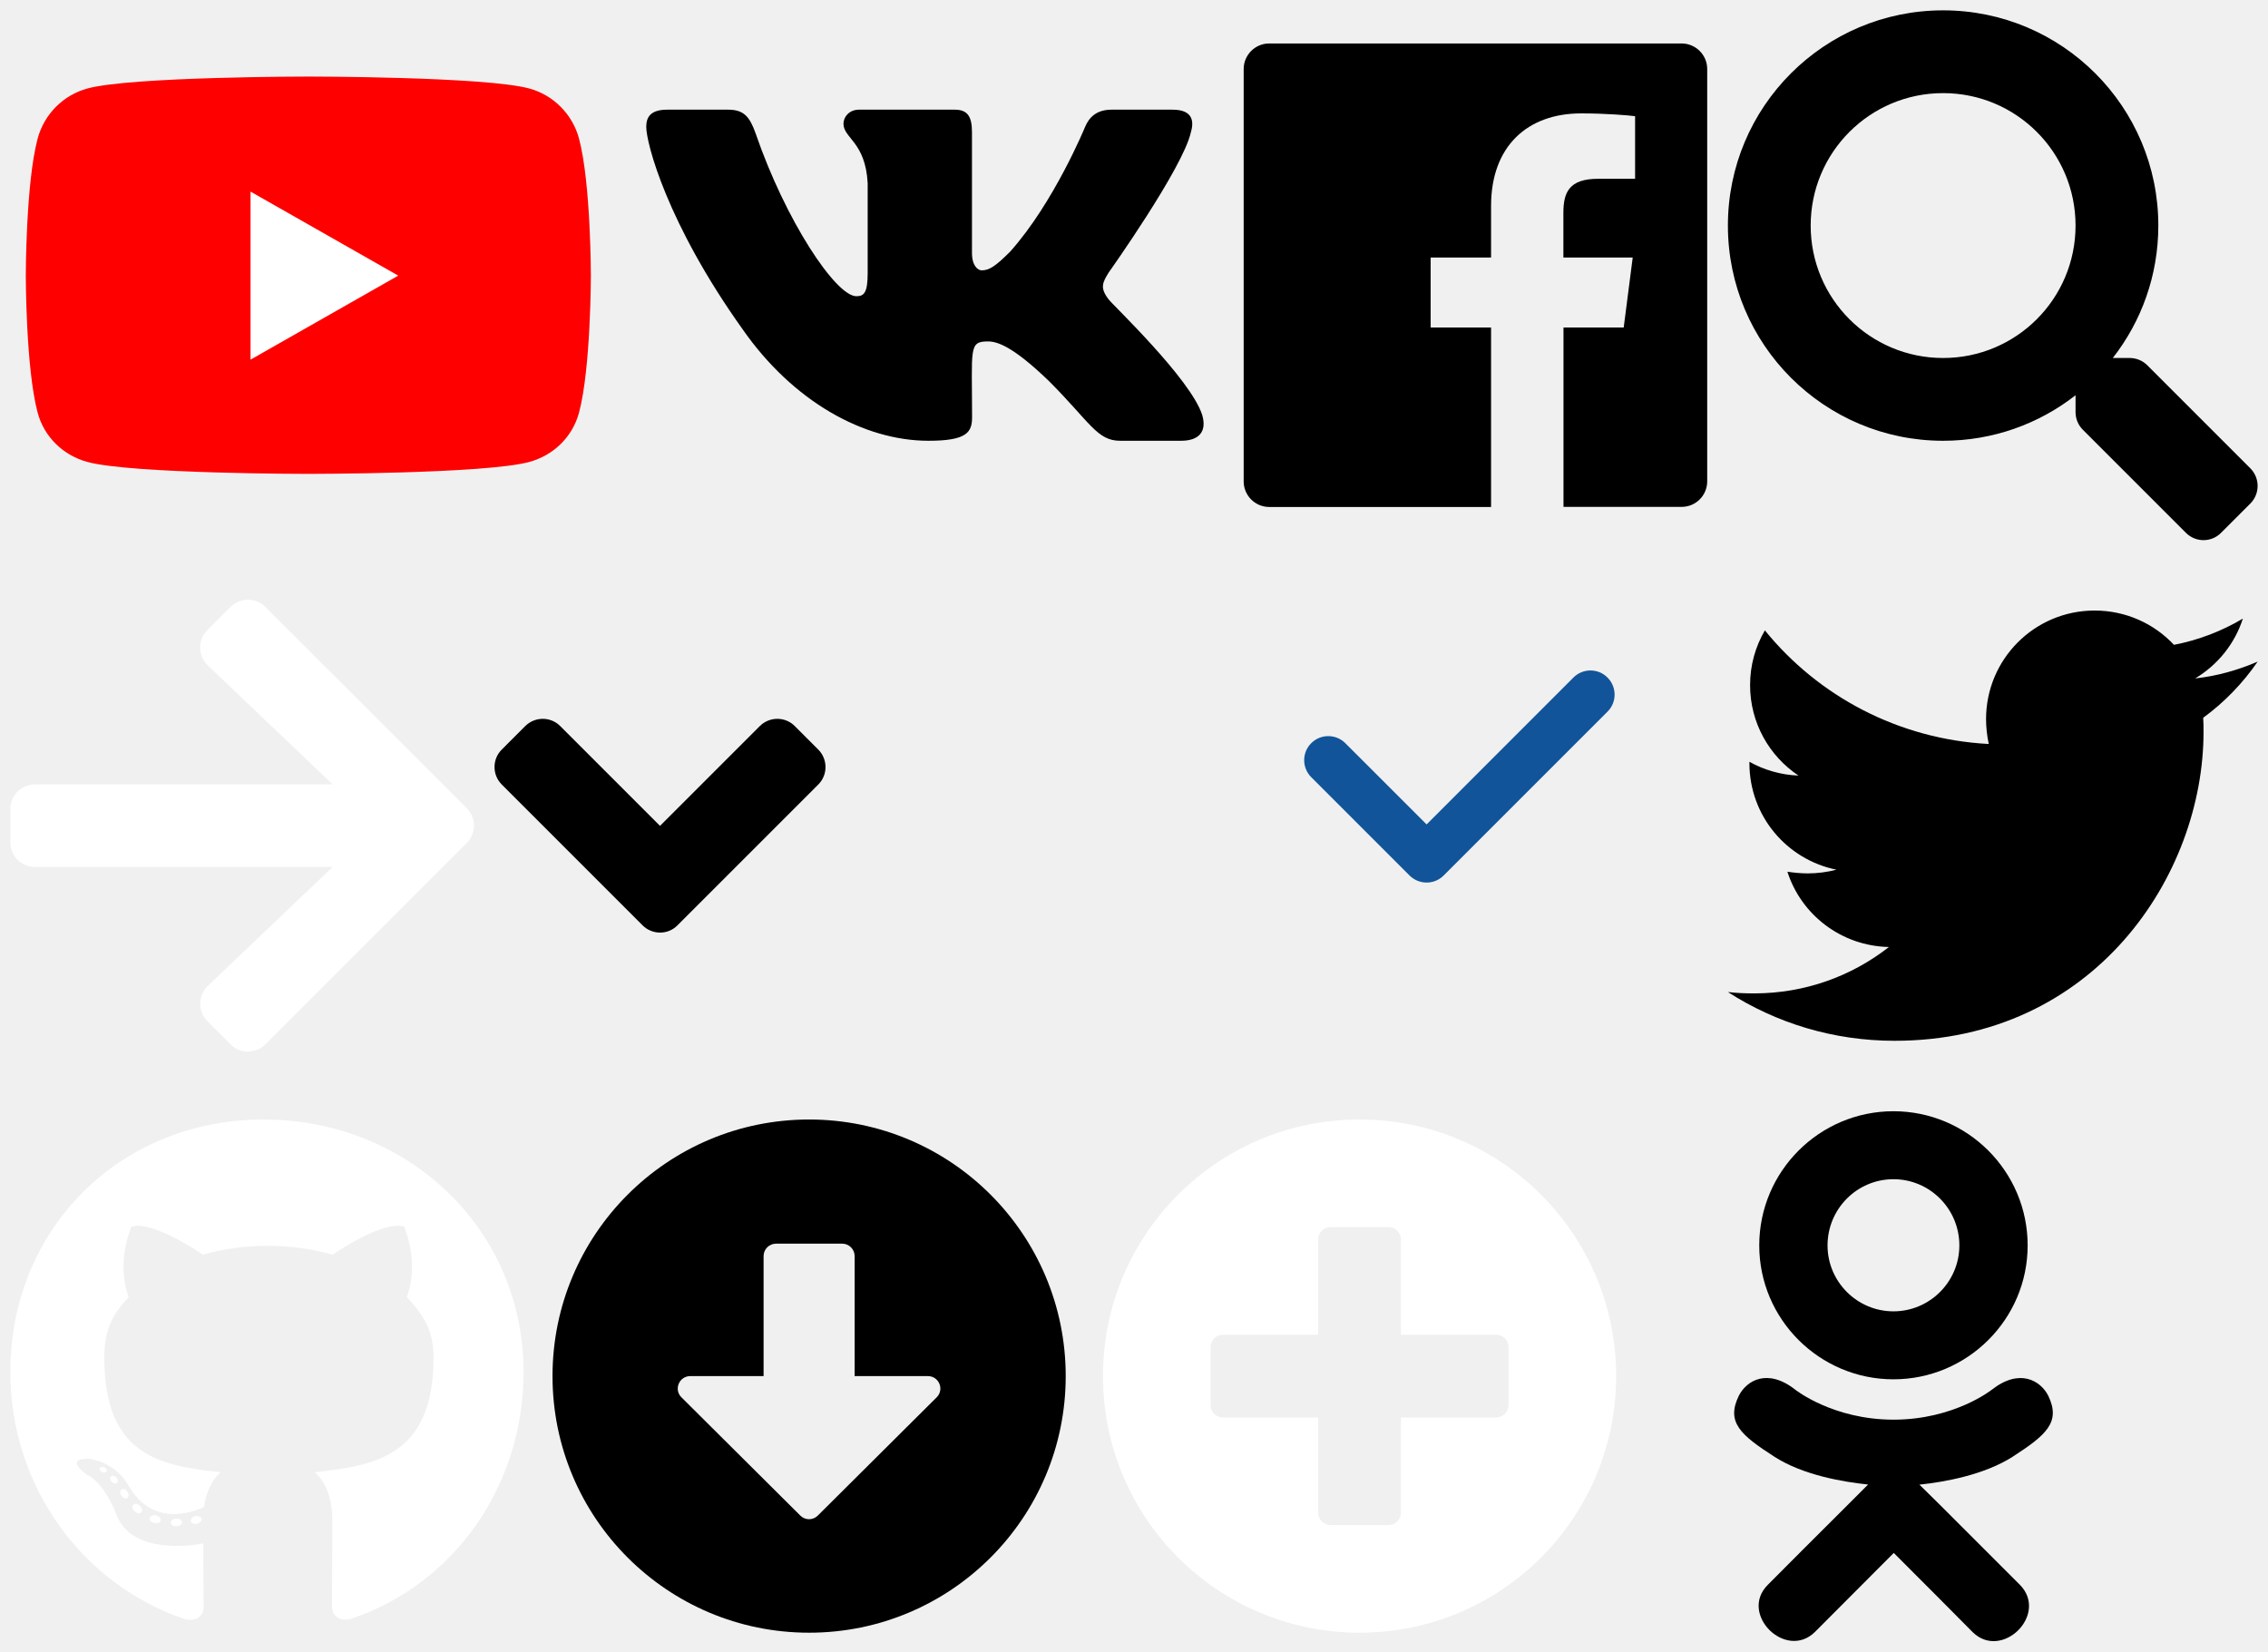
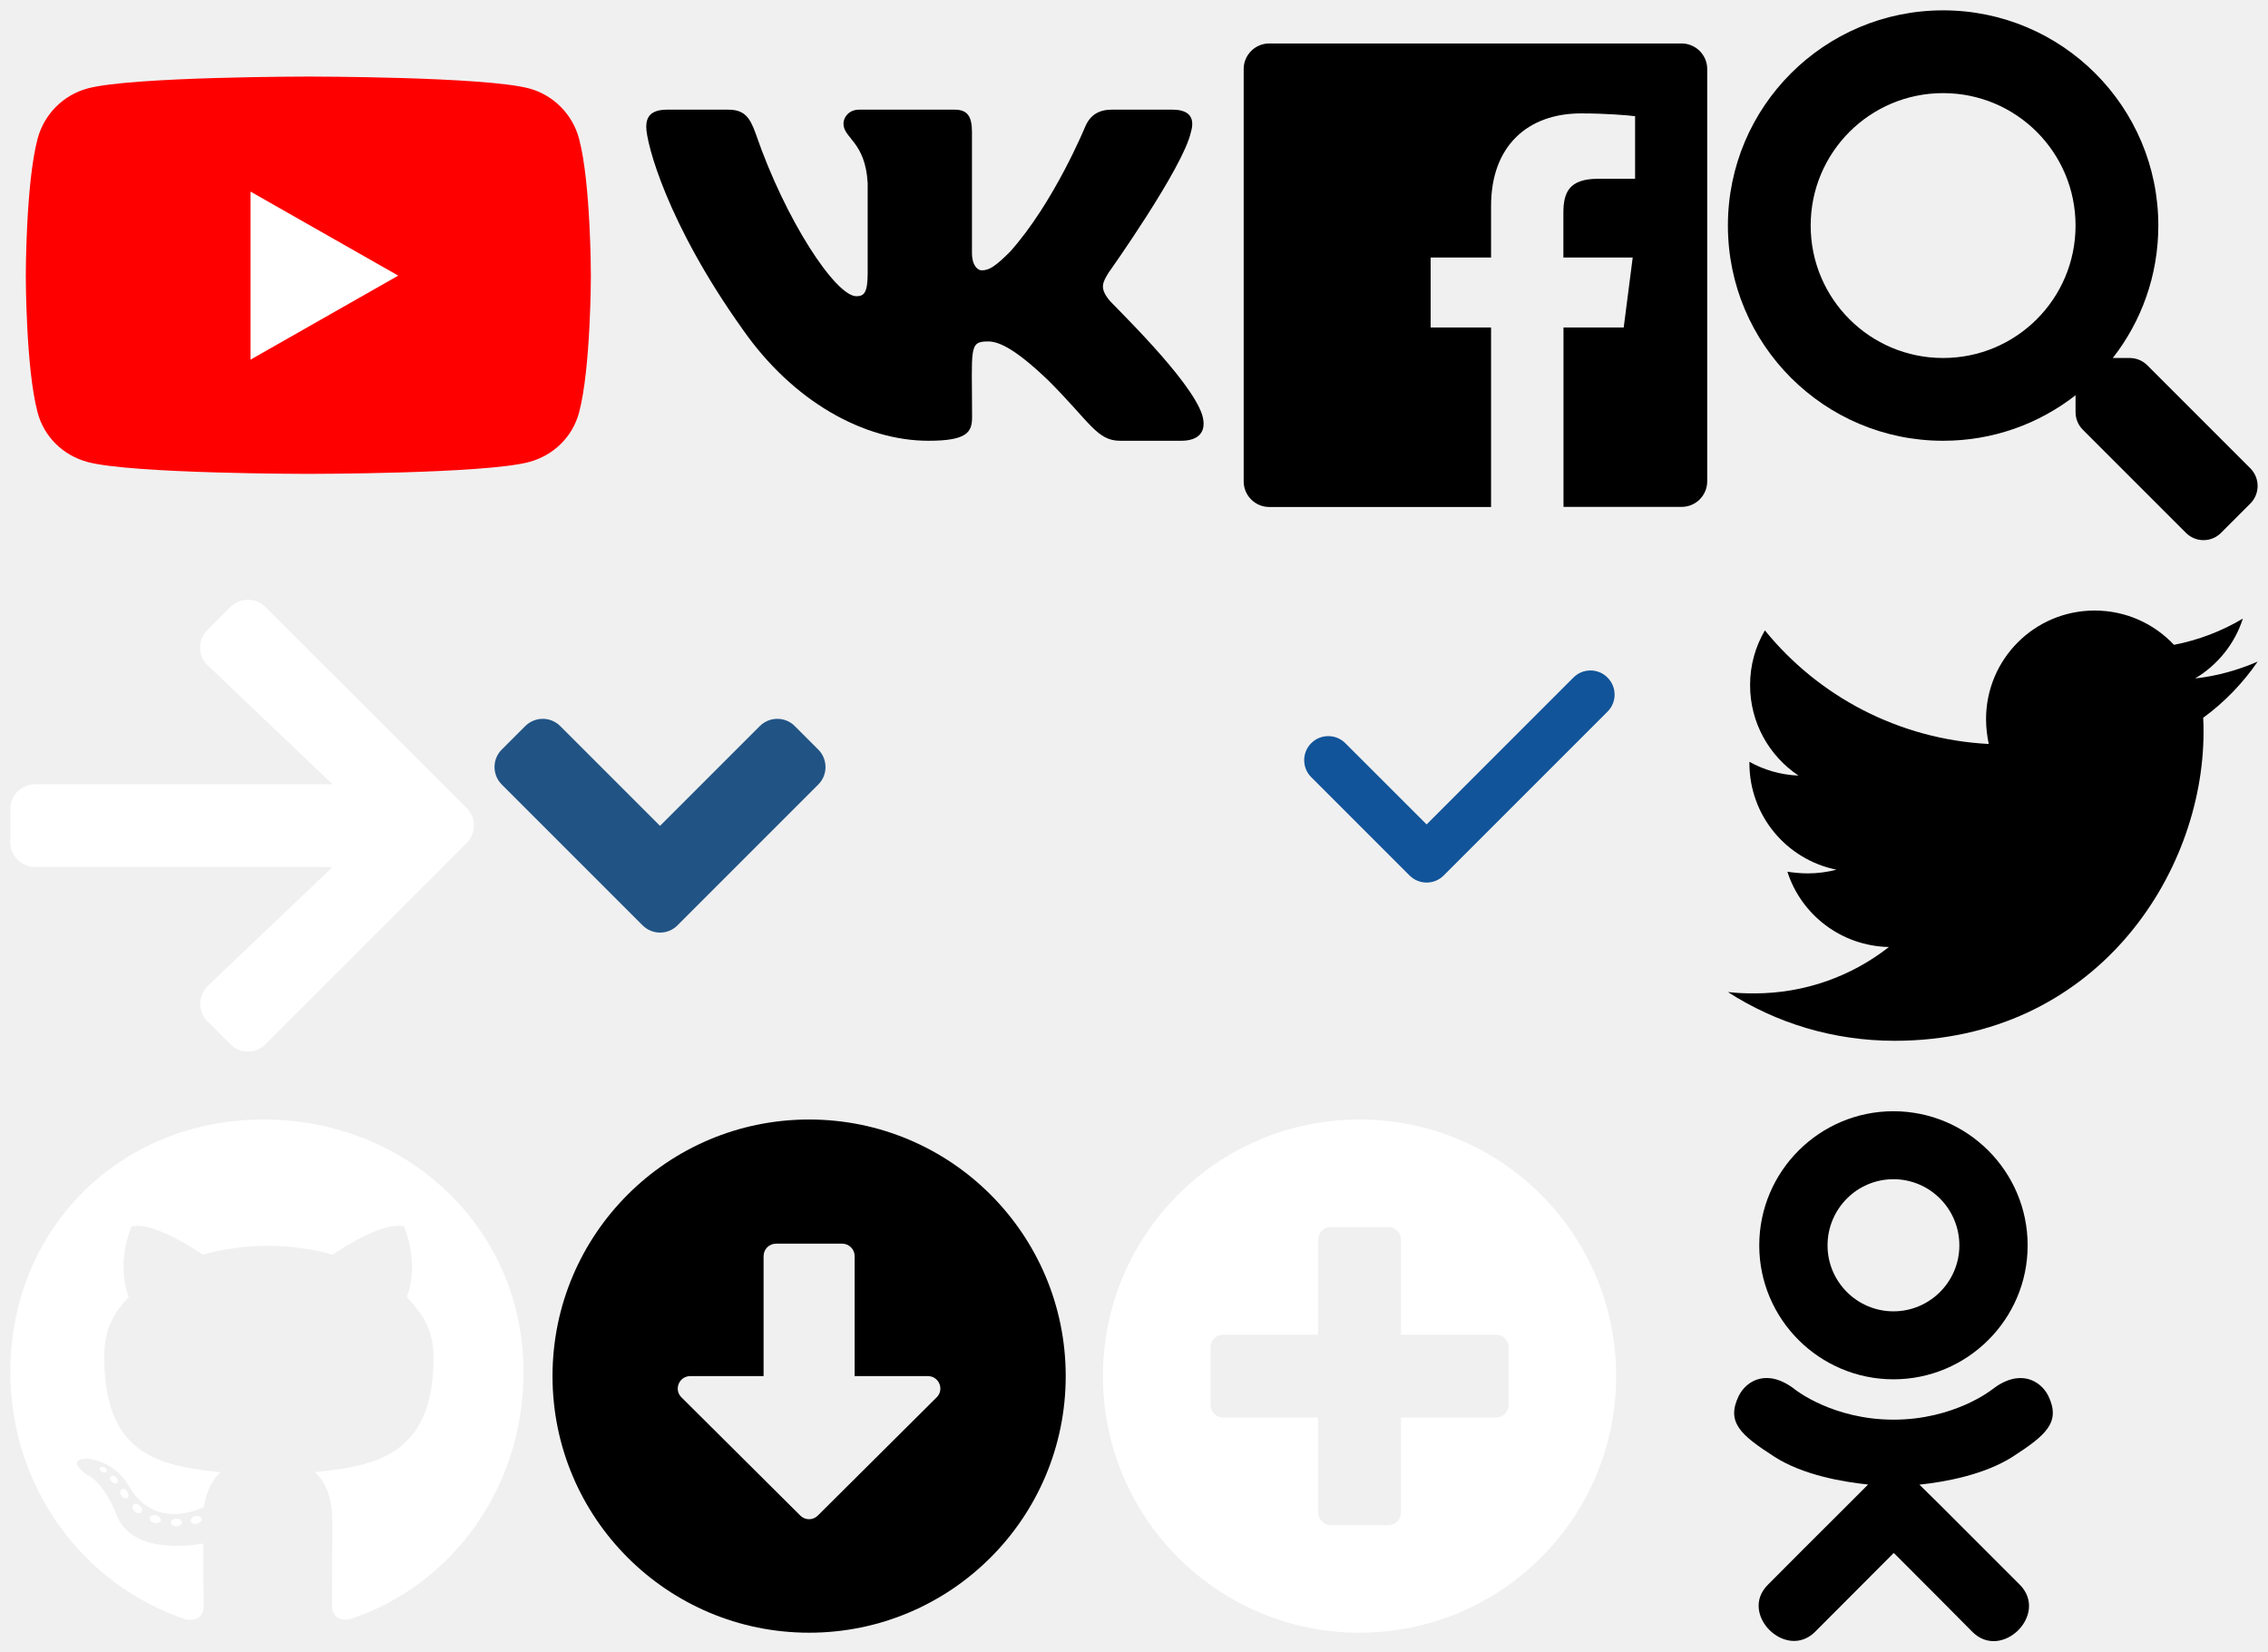
<svg xmlns="http://www.w3.org/2000/svg" width="2192" height="1596" viewBox="0 0 2192 1596">
  <view id="angle-down" viewBox="468 532 340 532" />
  <svg viewBox="-10 -10 340 532" width="340" height="532" x="468" y="532">
-     <path d="M143 352.3L7 216.3c-9.4-9.4-9.4-24.6 0-33.9l22.6-22.6c9.4-9.4 24.6-9.4 33.9 0l96.4 96.4 96.4-96.4c9.4-9.4 24.6-9.4 33.9 0l22.6 22.6c9.4 9.4 9.4 24.6 0 33.9l-136 136c-9.2 9.4-24.4 9.4-33.8 0z" />
+     <path fill="#215485" d="M143 352.3L7 216.3c-9.4-9.4-9.4-24.6 0-33.9l22.6-22.6c9.4-9.4 24.6-9.4 33.9 0l96.4 96.4 96.4-96.4c9.4-9.4 24.6-9.4 33.9 0l22.6 22.6c9.4 9.4 9.4 24.6 0 33.9l-136 136c-9.2 9.4-24.4 9.4-33.8 0z" />
  </svg>
  <view id="arrow-alt-circle-down" viewBox="516 1064 532 532" />
  <svg viewBox="-10 -10 532 532" width="532" height="532" x="516" y="1064">
    <path d="M504 256c0 137-111 248-248 248S8 393 8 256 119 8 256 8s248 111 248 248zM212 140v116h-70.9c-10.7 0-16.1 13-8.5 20.5l114.9 114.3c4.7 4.7 12.2 4.7 16.9 0l114.9-114.3c7.6-7.6 2.2-20.5-8.5-20.5H300V140c0-6.6-5.4-12-12-12h-64c-6.6 0-12 5.4-12 12z" />
  </svg>
  <view id="arrow-right" viewBox="0 532 468 532" />
  <svg viewBox="-10 -10 468 532" width="468" height="532" y="532">
    <path fill="#fff" d="M190.5 66.9l22.2-22.2c9.4-9.4 24.6-9.4 33.9 0L441 239c9.4 9.4 9.4 24.6 0 33.9L246.6 467.3c-9.4 9.4-24.6 9.4-33.9 0l-22.2-22.2c-9.5-9.5-9.3-25 .4-34.3L311.4 296H24c-13.3 0-24-10.7-24-24v-32c0-13.3 10.7-24 24-24h287.4L190.9 101.2c-9.8-9.3-10-24.8-.4-34.3z" />
  </svg>
  <view id="check" viewBox="1192 532 432 432" />
  <svg width="432" height="432" viewBox="-68.5 -68.5 432 432" x="1192" y="532">
    <path fill="#115499" d="M293.203 87.246L134.766 245.684c-4.395 4.395-10.254 6.797-16.465 6.797s-12.07-2.461-16.465-6.797L6.797 150.645c-9.082-9.082-9.082-23.848 0-32.871 9.082-9.082 23.848-9.082 32.93 0l78.574 78.516L260.215 54.316c9.082-9.082 23.848-9.082 32.871 0 9.199 9.141 9.199 23.848.117 32.93z" />
  </svg>
  <view id="facebook" viewBox="1192 0 468 532" />
  <svg viewBox="-10 -10 468 532" width="468" height="532" x="1192">
    <path d="M448 56.7v398.5c0 13.7-11.1 24.7-24.7 24.7H309.1V306.5h58.2l8.7-67.6h-67v-43.2c0-19.6 5.4-32.9 33.5-32.9h35.8v-60.5c-6.2-.8-27.4-2.7-52.2-2.7-51.6 0-87 31.5-87 89.4v49.9h-58.4v67.6h58.4V480H24.7C11.1 480 0 468.9 0 455.3V56.7C0 43.1 11.1 32 24.7 32h398.5c13.7 0 24.8 11.1 24.8 24.7z" />
  </svg>
  <view id="github" viewBox="0 1064 516 532" />
  <svg viewBox="-10 -10 516 532" width="516" height="532" y="1064">
    <path fill="#fff" d="M165.9 397.4c0 2-2.3 3.6-5.2 3.6-3.3.3-5.6-1.3-5.6-3.6 0-2 2.3-3.6 5.2-3.6 3-.3 5.6 1.3 5.6 3.6zm-31.1-4.5c-.7 2 1.3 4.3 4.3 4.9 2.6 1 5.6 0 6.2-2s-1.3-4.3-4.3-5.2c-2.6-.7-5.5.3-6.2 2.3zm44.2-1.7c-2.9.7-4.9 2.6-4.6 4.9.3 2 2.9 3.3 5.9 2.6 2.9-.7 4.9-2.6 4.6-4.6-.3-1.9-3-3.2-5.9-2.9zM244.8 8C106.1 8 0 113.3 0 252c0 110.9 69.8 205.8 169.5 239.2 12.8 2.3 17.3-5.6 17.3-12.1 0-6.2-.3-40.4-.3-61.4 0 0-70 15-84.7-29.8 0 0-11.4-29.1-27.8-36.6 0 0-22.9-15.7 1.6-15.4 0 0 24.9 2 38.6 25.8 21.9 38.6 58.6 27.5 72.9 20.9 2.3-16 8.8-27.1 16-33.7-55.9-6.2-112.3-14.3-112.3-110.5 0-27.5 7.6-41.3 23.6-58.9-2.6-6.5-11.1-33.3 2.6-67.9 20.9-6.5 69 27 69 27 20-5.6 41.5-8.5 62.8-8.5s42.8 2.9 62.8 8.5c0 0 48.1-33.6 69-27 13.7 34.7 5.2 61.4 2.6 67.9 16 17.7 25.8 31.5 25.8 58.9 0 96.5-58.9 104.2-114.8 110.5 9.2 7.9 17 22.9 17 46.4 0 33.7-.3 75.4-.3 83.6 0 6.5 4.6 14.4 17.3 12.1C428.2 457.8 496 362.9 496 252 496 113.3 383.5 8 244.8 8zM97.2 352.9c-1.3 1-1 3.3.7 5.2 1.6 1.6 3.9 2.3 5.2 1 1.3-1 1-3.3-.7-5.2-1.6-1.6-3.9-2.3-5.2-1zm-10.8-8.1c-.7 1.3.3 2.9 2.3 3.9 1.6 1 3.6.7 4.3-.7.7-1.3-.3-2.9-2.3-3.9-2-.6-3.6-.3-4.3.7zm32.4 35.6c-1.6 1.3-1 4.3 1.3 6.2 2.3 2.3 5.2 2.6 6.5 1 1.3-1.3.7-4.3-1.3-6.2-2.2-2.3-5.2-2.6-6.5-1zm-11.4-14.7c-1.6 1-1.6 3.6 0 5.9 1.6 2.3 4.3 3.3 5.6 2.3 1.6-1.3 1.6-3.9 0-6.2-1.4-2.3-4-3.3-5.6-2z" />
  </svg>
  <view id="odnoklassniki" viewBox="1660 1064 340 532" />
  <svg viewBox="-10 -10 340 532" width="340" height="532" x="1660" y="1064">
    <path d="M275.1 334c-27.4 17.4-65.1 24.3-90 26.9l20.9 20.6 76.3 76.3c27.9 28.6-17.5 73.3-45.7 45.7-19.1-19.4-47.1-47.4-76.3-76.6L84 503.4c-28.2 27.5-73.6-17.6-45.4-45.7 19.4-19.4 47.1-47.4 76.3-76.3l20.6-20.6c-24.6-2.6-62.9-9.1-90.6-26.9-32.6-21-46.9-33.3-34.3-59 7.4-14.6 27.7-26.9 54.6-5.7 0 0 36.3 28.9 94.9 28.9s94.9-28.9 94.9-28.9c26.9-21.1 47.1-8.9 54.6 5.7 12.4 25.7-1.9 38-34.5 59.1zM30.3 129.7C30.3 58 88.6 0 160 0s129.7 58 129.7 129.7c0 71.4-58.3 129.4-129.7 129.4s-129.7-58-129.7-129.4zm66 0c0 35.1 28.6 63.7 63.7 63.7s63.7-28.6 63.7-63.7c0-35.4-28.6-64-63.7-64s-63.7 28.6-63.7 64z" />
  </svg>
  <view id="plus-circle" viewBox="1048 1064 532 532" />
  <svg viewBox="-10 -10 532 532" width="532" height="532" x="1048" y="1064">
    <path fill="#fff" d="M256 8C119 8 8 119 8 256s111 248 248 248 248-111 248-248S393 8 256 8zm144 276c0 6.6-5.4 12-12 12h-92v92c0 6.6-5.4 12-12 12h-56c-6.6 0-12-5.4-12-12v-92h-92c-6.6 0-12-5.4-12-12v-56c0-6.6 5.4-12 12-12h92v-92c0-6.6 5.4-12 12-12h56c6.6 0 12 5.4 12 12v92h92c6.6 0 12 5.4 12 12v56z" />
  </svg>
  <view id="search" viewBox="1660 0 532 532" />
  <svg viewBox="-10 -10 532 532" width="532" height="532" x="1660">
    <path d="M505 442.7L405.3 343c-4.5-4.5-10.6-7-17-7H372c27.6-35.3 44-79.7 44-128C416 93.1 322.9 0 208 0S0 93.1 0 208s93.1 208 208 208c48.3 0 92.7-16.4 128-44v16.3c0 6.4 2.5 12.5 7 17l99.7 99.7c9.4 9.4 24.6 9.4 33.9 0l28.3-28.3c9.4-9.4 9.4-24.6.1-34zM208 336c-70.7 0-128-57.2-128-128 0-70.7 57.2-128 128-128 70.7 0 128 57.2 128 128 0 70.7-57.2 128-128 128z" />
  </svg>
  <view id="twitter" viewBox="1660 532 532 532" />
  <svg viewBox="-10 -10 532 532" width="532" height="532" x="1660" y="532">
    <path d="M459.37 151.716c.325 4.548.325 9.097.325 13.645 0 138.72-105.583 298.558-298.558 298.558-59.452 0-114.68-17.219-161.137-47.106 8.447.974 16.568 1.299 25.34 1.299 49.055 0 94.213-16.568 130.274-44.832-46.132-.975-84.792-31.188-98.112-72.772 6.498.974 12.995 1.624 19.818 1.624 9.421 0 18.843-1.3 27.614-3.573-48.081-9.747-84.143-51.98-84.143-102.985v-1.299c13.969 7.797 30.214 12.67 47.431 13.319-28.264-18.843-46.781-51.005-46.781-87.391 0-19.492 5.197-37.36 14.294-52.954 51.655 63.675 129.3 105.258 216.365 109.807-1.624-7.797-2.599-15.918-2.599-24.04 0-57.828 46.782-104.934 104.934-104.934 30.213 0 57.502 12.67 76.67 33.137 23.715-4.548 46.456-13.32 66.599-25.34-7.798 24.366-24.366 44.833-46.132 57.827 21.117-2.273 41.584-8.122 60.426-16.243-14.292 20.791-32.161 39.308-52.628 54.253z" />
  </svg>
  <view id="vk" viewBox="596 0 596 532" />
  <svg viewBox="-10 -10 596 532" width="596" height="532" x="596">
    <path d="M545 117.7c3.7-12.5 0-21.7-17.8-21.7h-58.9c-15 0-21.9 7.9-25.6 16.7 0 0-30 73.1-72.4 120.5-13.7 13.7-20 18.1-27.5 18.1-3.7 0-9.4-4.4-9.4-16.9V117.7c0-15-4.2-21.7-16.6-21.7h-92.6c-9.4 0-15 7-15 13.5 0 14.2 21.2 17.5 23.4 57.5v86.8c0 19-3.4 22.5-10.9 22.5-20 0-68.6-73.4-97.4-157.4-5.8-16.3-11.5-22.9-26.6-22.9H38.8c-16.8 0-20.2 7.9-20.2 16.7 0 15.6 20 93.1 93.1 195.5C160.4 378.1 229 416 291.4 416c37.5 0 42.1-8.4 42.1-22.9 0-66.8-3.4-73.1 15.4-73.1 8.7 0 23.7 4.4 58.7 38.1 40 40 46.6 57.9 69 57.9h58.9c16.8 0 25.3-8.4 20.4-25-11.2-34.9-86.9-106.7-90.3-111.5-8.7-11.2-6.2-16.2 0-26.2.1-.1 72-101.3 79.4-135.6z" />
  </svg>
  <view id="youtube" viewBox="0 0 596 532" />
  <svg viewBox="-10 -10 596 532" width="596" height="532">
    <path fill="#fff" d="M200 150h200v200H200z" />
    <path fill="red" d="M549.655 124.083c-6.281-23.65-24.787-42.276-48.284-48.597C458.781 64 288 64 288 64S117.22 64 74.629 75.486c-23.497 6.322-42.003 24.947-48.284 48.597-11.412 42.867-11.412 132.305-11.412 132.305s0 89.438 11.412 132.305c6.281 23.65 24.787 41.5 48.284 47.821C117.22 448 288 448 288 448s170.78 0 213.371-11.486c23.497-6.321 42.003-24.171 48.284-47.821 11.412-42.867 11.412-132.305 11.412-132.305s0-89.438-11.412-132.305zm-317.51 213.508V175.185l142.739 81.205-142.739 81.201z" />
  </svg>
</svg>
